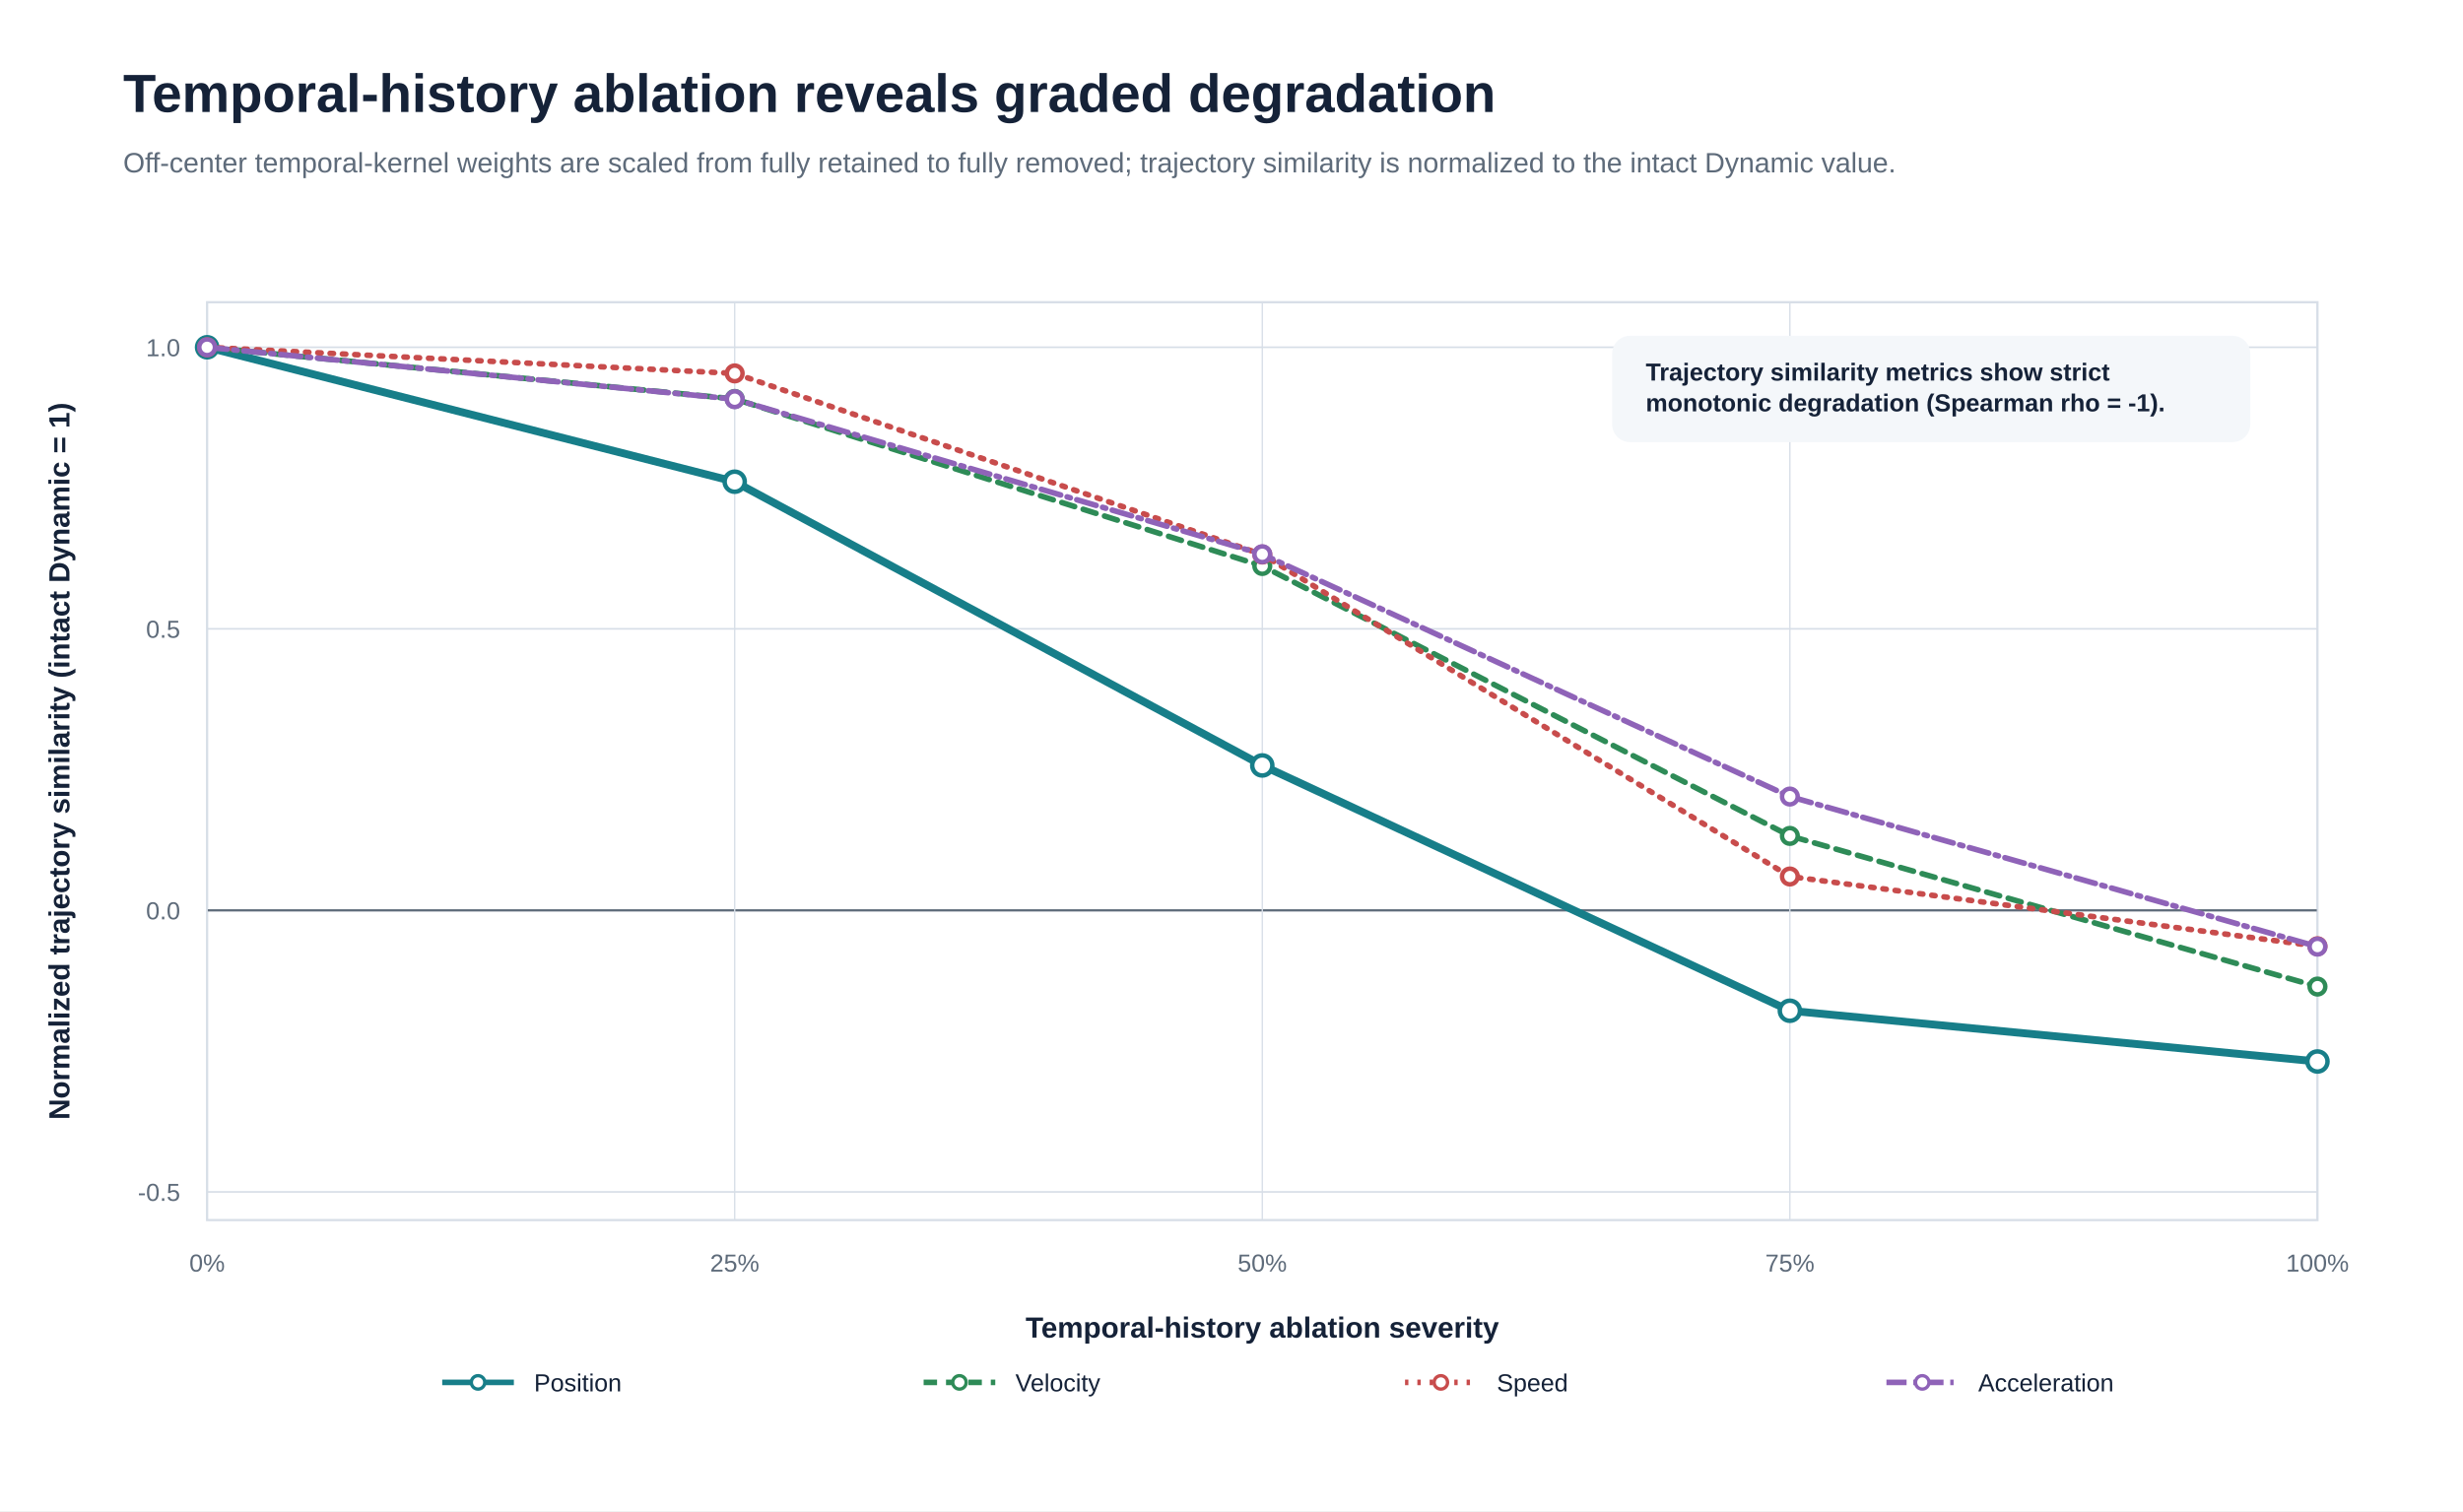
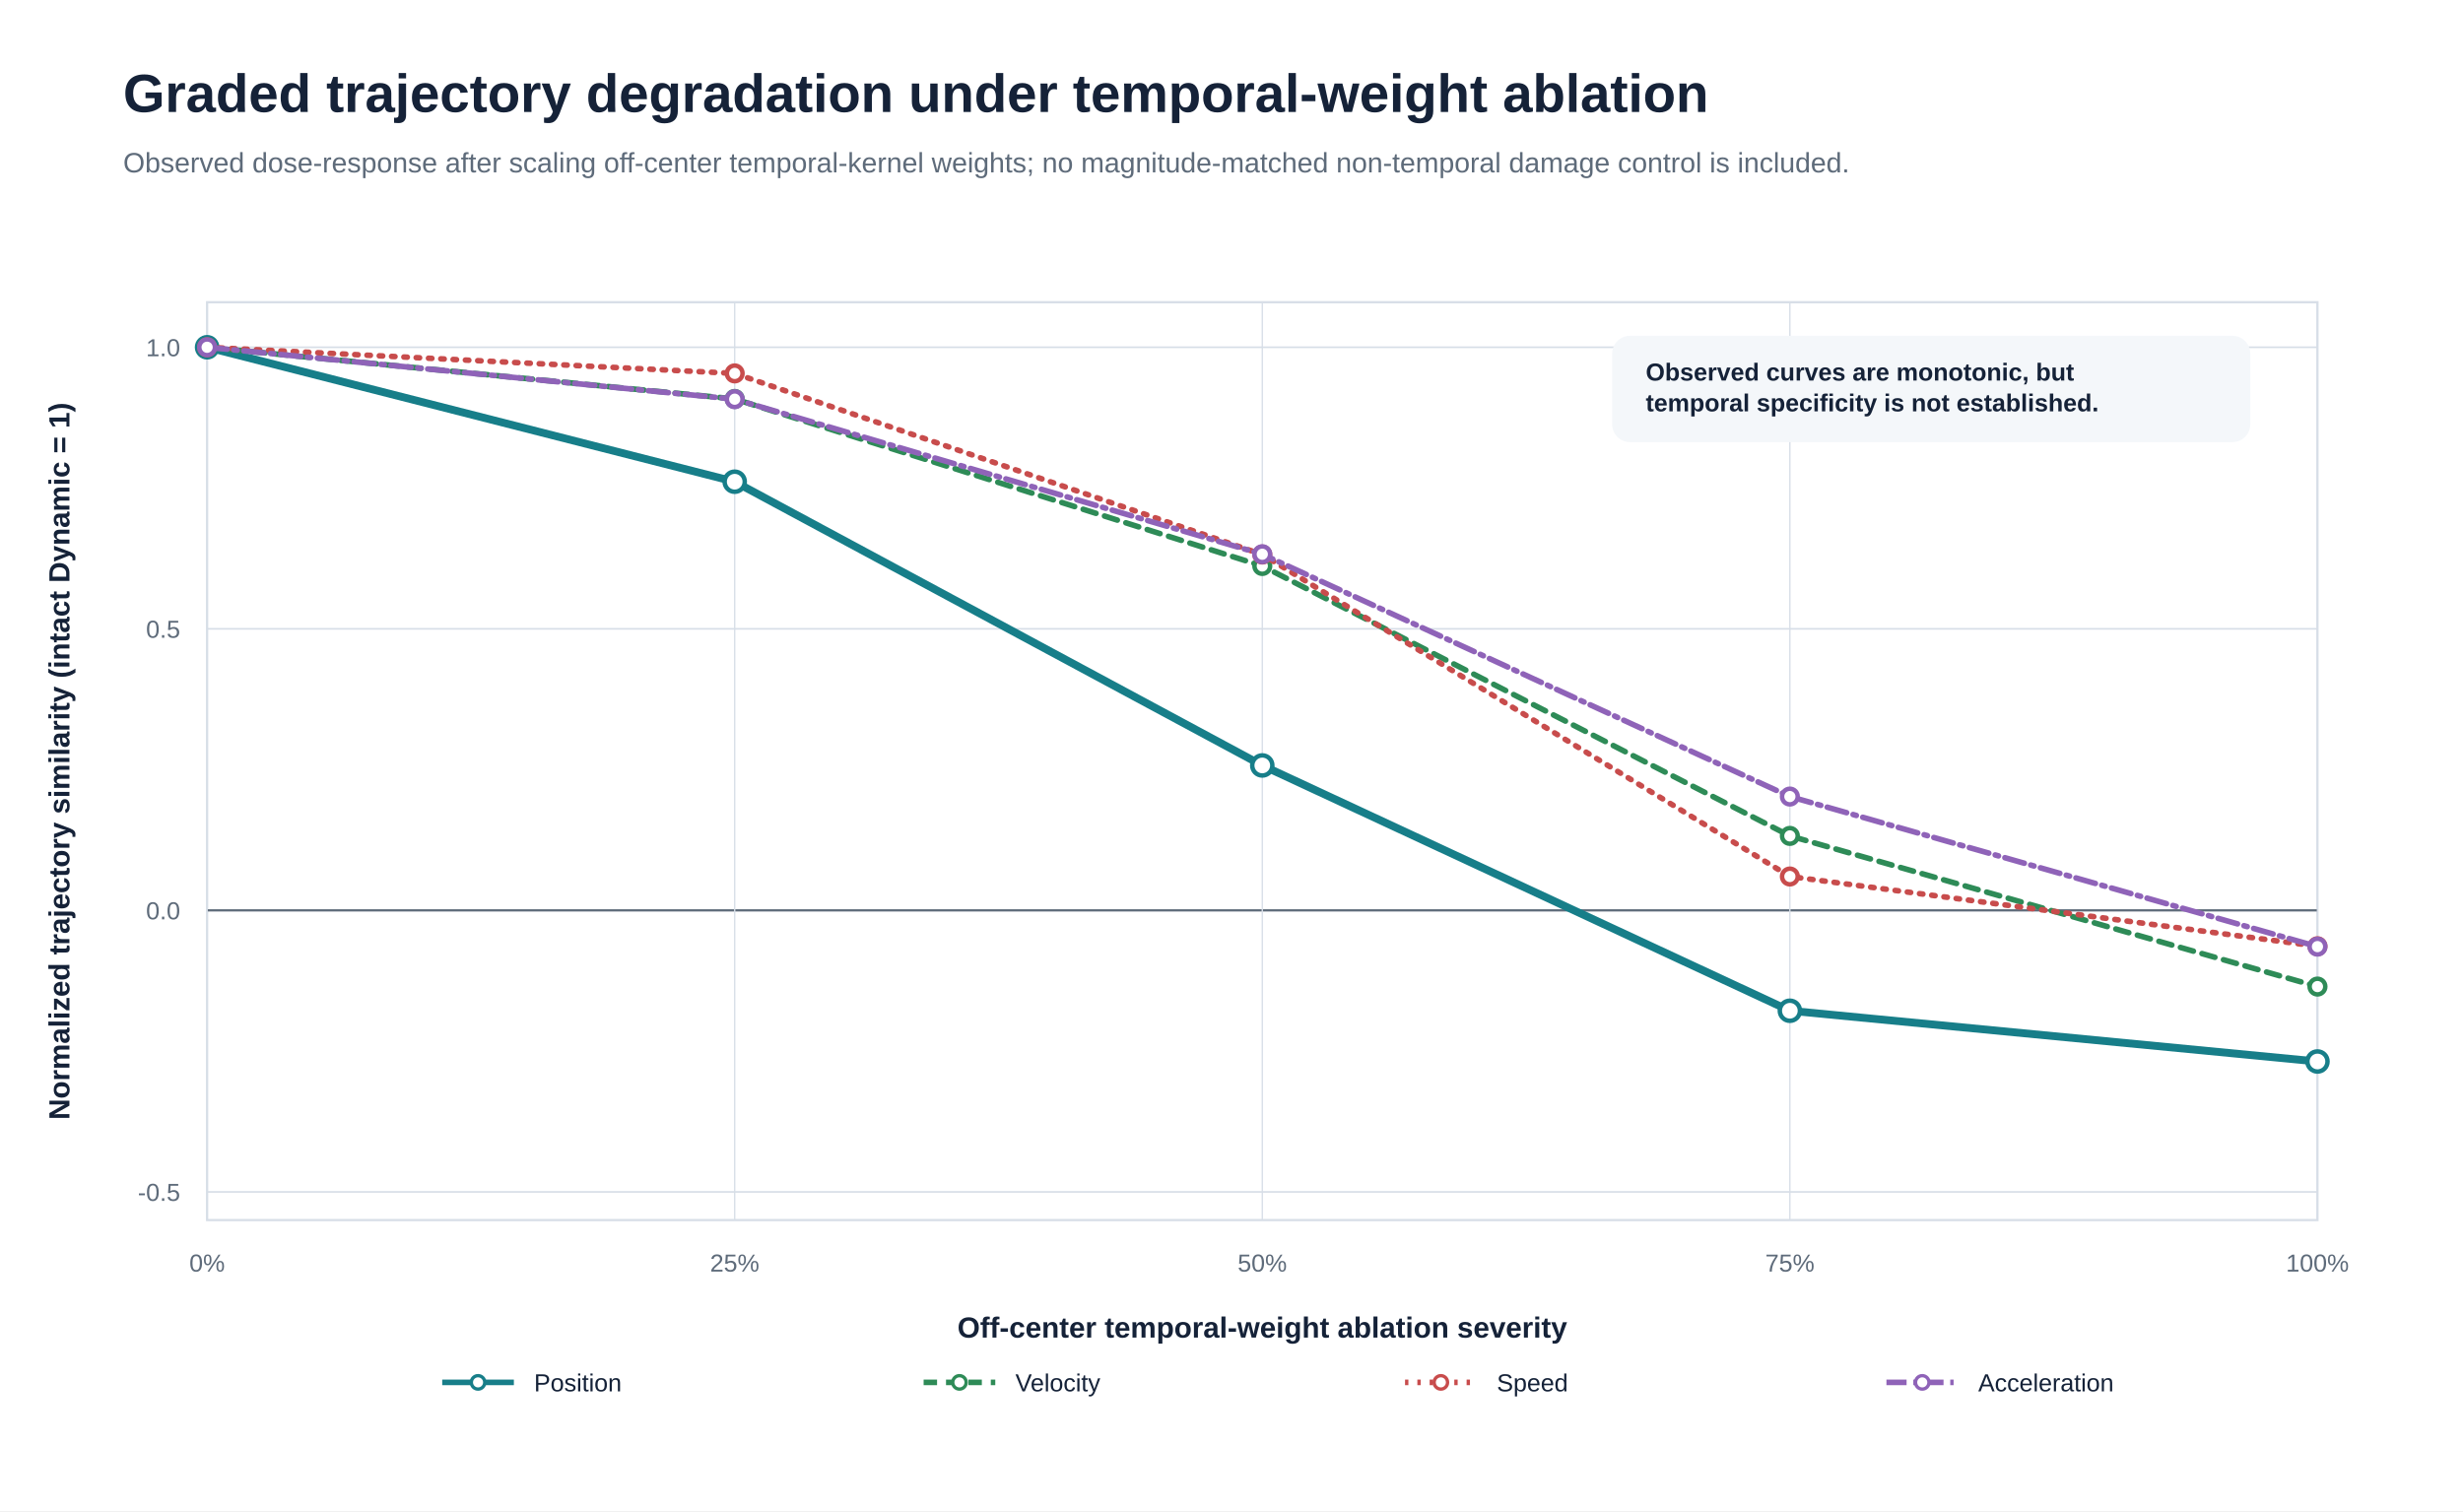
<svg xmlns="http://www.w3.org/2000/svg" width="2200" height="1350" viewBox="0 0 2200 1350" role="img" aria-labelledby="title desc">
  <defs>
    <filter id="shadow" x="-20%" y="-20%" width="140%" height="150%">
      <feDropShadow dx="0" dy="4" stdDeviation="5" flood-color="#152238" flood-opacity="0.10" />
    </filter>
    <marker id="arrow" viewBox="0 0 10 10" refX="8" refY="5" markerWidth="7" markerHeight="7" orient="auto">
      <path d="M 0 0 L 10 5 L 0 10 z" fill="#5E6B7A" />
    </marker>
    <pattern id="hatch" width="10" height="10" patternUnits="userSpaceOnUse" patternTransform="rotate(45)">
      <line x1="0" y1="0" x2="0" y2="10" stroke="#177E89" stroke-width="3" opacity="0.45" />
    </pattern>
  </defs>
  <rect width="100%" height="100%" fill="#FFFFFF" />
  <style>
    text { font-family: Arial, Helvetica, sans-serif; }
    .axis { font-size: 24px; fill: #5E6B7A; }
    .value { font-size: 24px; font-weight: 700; fill: #152238; }
  </style>
  <text x="110" y="100" text-anchor="start" font-size="48" font-weight="700" fill="#152238" class="">
-     <tspan x="110" dy="0">Temporal-history ablation reveals graded degradation</tspan>
+     <tspan x="110" dy="0">Graded trajectory degradation under temporal-weight ablation</tspan>
  </text>
  <text x="110" y="154" text-anchor="start" font-size="25" font-weight="400" fill="#5E6B7A" class="">
-     <tspan x="110" dy="0">Off-center temporal-kernel weights are scaled from fully retained to fully removed; trajectory similarity is normalized to the intact Dynamic value.</tspan>
+     <tspan x="110" dy="0">Observed dose-response after scaling off-center temporal-kernel weights; no magnitude-matched non-temporal damage control is included.</tspan>
  </text>
  <rect x="185" y="270" width="1885" height="820" fill="#FFFFFF" stroke="#D7DEE7" stroke-width="2" />
  <line x1="185" y1="1064.847" x2="2070" y2="1064.847" stroke="#D7DEE7" stroke-width="1.5" />
  <text x="161" y="1072.847" text-anchor="end" font-size="22" fill="#5E6B7A">-0.5</text>
  <line x1="185" y1="813.313" x2="2070" y2="813.313" stroke="#5E6B7A" stroke-width="2" />
  <text x="161" y="821.313" text-anchor="end" font-size="22" fill="#5E6B7A">0.0</text>
  <line x1="185" y1="561.779" x2="2070" y2="561.779" stroke="#D7DEE7" stroke-width="1.5" />
  <text x="161" y="569.779" text-anchor="end" font-size="22" fill="#5E6B7A">0.5</text>
  <line x1="185" y1="310.245" x2="2070" y2="310.245" stroke="#D7DEE7" stroke-width="1.5" />
  <text x="161" y="318.245" text-anchor="end" font-size="22" fill="#5E6B7A">1.0</text>
  <line x1="185" y1="270" x2="185" y2="1090" stroke="#D7DEE7" stroke-width="1.2" />
  <text x="185" y="1136" text-anchor="middle" font-size="22" fill="#5E6B7A">0%</text>
  <line x1="656.25" y1="270" x2="656.25" y2="1090" stroke="#D7DEE7" stroke-width="1.2" />
  <text x="656.25" y="1136" text-anchor="middle" font-size="22" fill="#5E6B7A">25%</text>
  <line x1="1127.5" y1="270" x2="1127.5" y2="1090" stroke="#D7DEE7" stroke-width="1.2" />
  <text x="1127.5" y="1136" text-anchor="middle" font-size="22" fill="#5E6B7A">50%</text>
  <line x1="1598.75" y1="270" x2="1598.75" y2="1090" stroke="#D7DEE7" stroke-width="1.2" />
  <text x="1598.75" y="1136" text-anchor="middle" font-size="22" fill="#5E6B7A">75%</text>
  <line x1="2070" y1="270" x2="2070" y2="1090" stroke="#D7DEE7" stroke-width="1.2" />
  <text x="2070" y="1136" text-anchor="middle" font-size="22" fill="#5E6B7A">100%</text>
  <polyline points="185,310.245 656.25,430.354 1127.5,683.838 1598.75,902.995 2070,948.325" fill="none" stroke="#177E89" stroke-width="7" stroke-linecap="round" stroke-linejoin="round" />
  <circle cx="185" cy="310.245" r="9" fill="#FFFFFF" stroke="#177E89" stroke-width="4" />
  <circle cx="656.25" cy="430.354" r="9" fill="#FFFFFF" stroke="#177E89" stroke-width="4" />
  <circle cx="1127.5" cy="683.838" r="9" fill="#FFFFFF" stroke="#177E89" stroke-width="4" />
  <circle cx="1598.75" cy="902.995" r="9" fill="#FFFFFF" stroke="#177E89" stroke-width="4" />
  <circle cx="2070" cy="948.325" r="9" fill="#FFFFFF" stroke="#177E89" stroke-width="4" />
  <polyline points="185,310.245 656.25,356.406 1127.5,505.651 1598.75,746.784 2070,881.392" fill="none" stroke="#2E8B57" stroke-width="5" stroke-linecap="round" stroke-linejoin="round" stroke-dasharray="12 8" />
  <circle cx="185" cy="310.245" r="7" fill="#FFFFFF" stroke="#2E8B57" stroke-width="4" />
  <circle cx="656.25" cy="356.406" r="7" fill="#FFFFFF" stroke="#2E8B57" stroke-width="4" />
  <circle cx="1127.5" cy="505.651" r="7" fill="#FFFFFF" stroke="#2E8B57" stroke-width="4" />
  <circle cx="1598.75" cy="746.784" r="7" fill="#FFFFFF" stroke="#2E8B57" stroke-width="4" />
  <circle cx="2070" cy="881.392" r="7" fill="#FFFFFF" stroke="#2E8B57" stroke-width="4" />
  <polyline points="185,310.245 656.25,333.59 1127.5,495.417 1598.75,783.047 2070,845.37" fill="none" stroke="#C84C4C" stroke-width="5" stroke-linecap="round" stroke-linejoin="round" stroke-dasharray="3 8" />
  <circle cx="185" cy="310.245" r="7" fill="#FFFFFF" stroke="#C84C4C" stroke-width="4" />
  <circle cx="656.25" cy="333.59" r="7" fill="#FFFFFF" stroke="#C84C4C" stroke-width="4" />
  <circle cx="1127.5" cy="495.417" r="7" fill="#FFFFFF" stroke="#C84C4C" stroke-width="4" />
  <circle cx="1598.75" cy="783.047" r="7" fill="#FFFFFF" stroke="#C84C4C" stroke-width="4" />
  <circle cx="2070" cy="845.37" r="7" fill="#FFFFFF" stroke="#C84C4C" stroke-width="4" />
  <polyline points="185,310.245 656.25,356.629 1127.5,495.143 1598.75,711.629 2070,845.691" fill="none" stroke="#8F63B8" stroke-width="5" stroke-linecap="round" stroke-linejoin="round" stroke-dasharray="18 6 3 6" />
  <circle cx="185" cy="310.245" r="7" fill="#FFFFFF" stroke="#8F63B8" stroke-width="4" />
  <circle cx="656.25" cy="356.629" r="7" fill="#FFFFFF" stroke="#8F63B8" stroke-width="4" />
  <circle cx="1127.5" cy="495.143" r="7" fill="#FFFFFF" stroke="#8F63B8" stroke-width="4" />
  <circle cx="1598.75" cy="711.629" r="7" fill="#FFFFFF" stroke="#8F63B8" stroke-width="4" />
  <circle cx="2070" cy="845.691" r="7" fill="#FFFFFF" stroke="#8F63B8" stroke-width="4" />
-   <text x="1127.5" y="1195" text-anchor="middle" font-size="26" font-weight="700" fill="#152238">Temporal-history ablation severity</text>
+   <text x="1127.5" y="1195" text-anchor="middle" font-size="26" font-weight="700" fill="#152238">Off-center temporal-weight ablation severity</text>
  <text x="62" y="680" transform="rotate(-90 62 680)" text-anchor="middle" font-size="26" font-weight="700" fill="#152238">Normalized trajectory similarity (intact Dynamic = 1)</text>
  <line x1="395" y1="1235" x2="459" y2="1235" stroke="#177E89" stroke-width="5" />
  <circle cx="427" cy="1235" r="6" fill="#FFFFFF" stroke="#177E89" stroke-width="3" />
  <text x="477" y="1243" font-size="22" fill="#152238">Position</text>
  <line x1="825" y1="1235" x2="889" y2="1235" stroke="#2E8B57" stroke-width="5" stroke-dasharray="12 8" />
  <circle cx="857" cy="1235" r="6" fill="#FFFFFF" stroke="#2E8B57" stroke-width="3" />
  <text x="907" y="1243" font-size="22" fill="#152238">Velocity</text>
  <line x1="1255" y1="1235" x2="1319" y2="1235" stroke="#C84C4C" stroke-width="5" stroke-dasharray="3 8" />
  <circle cx="1287" cy="1235" r="6" fill="#FFFFFF" stroke="#C84C4C" stroke-width="3" />
  <text x="1337" y="1243" font-size="22" fill="#152238">Speed</text>
  <line x1="1685" y1="1235" x2="1749" y2="1235" stroke="#8F63B8" stroke-width="5" stroke-dasharray="18 6 3 6" />
  <circle cx="1717" cy="1235" r="6" fill="#FFFFFF" stroke="#8F63B8" stroke-width="3" />
  <text x="1767" y="1243" font-size="22" fill="#152238">Acceleration</text>
  <rect x="1440" y="300" width="570" height="95" rx="16" fill="#F4F7FA" />
  <text x="1470" y="340" text-anchor="start" font-size="22" font-weight="700" fill="#152238" class="">
-     <tspan x="1470" dy="0">Trajectory similarity metrics show strict</tspan>
-     <tspan x="1470" dy="27.5">monotonic degradation (Spearman rho = -1).</tspan>
+     <tspan x="1470" dy="0">Observed curves are monotonic, but</tspan>
+     <tspan x="1470" dy="27.5">temporal specificity is not established.</tspan>
  </text>
</svg>
